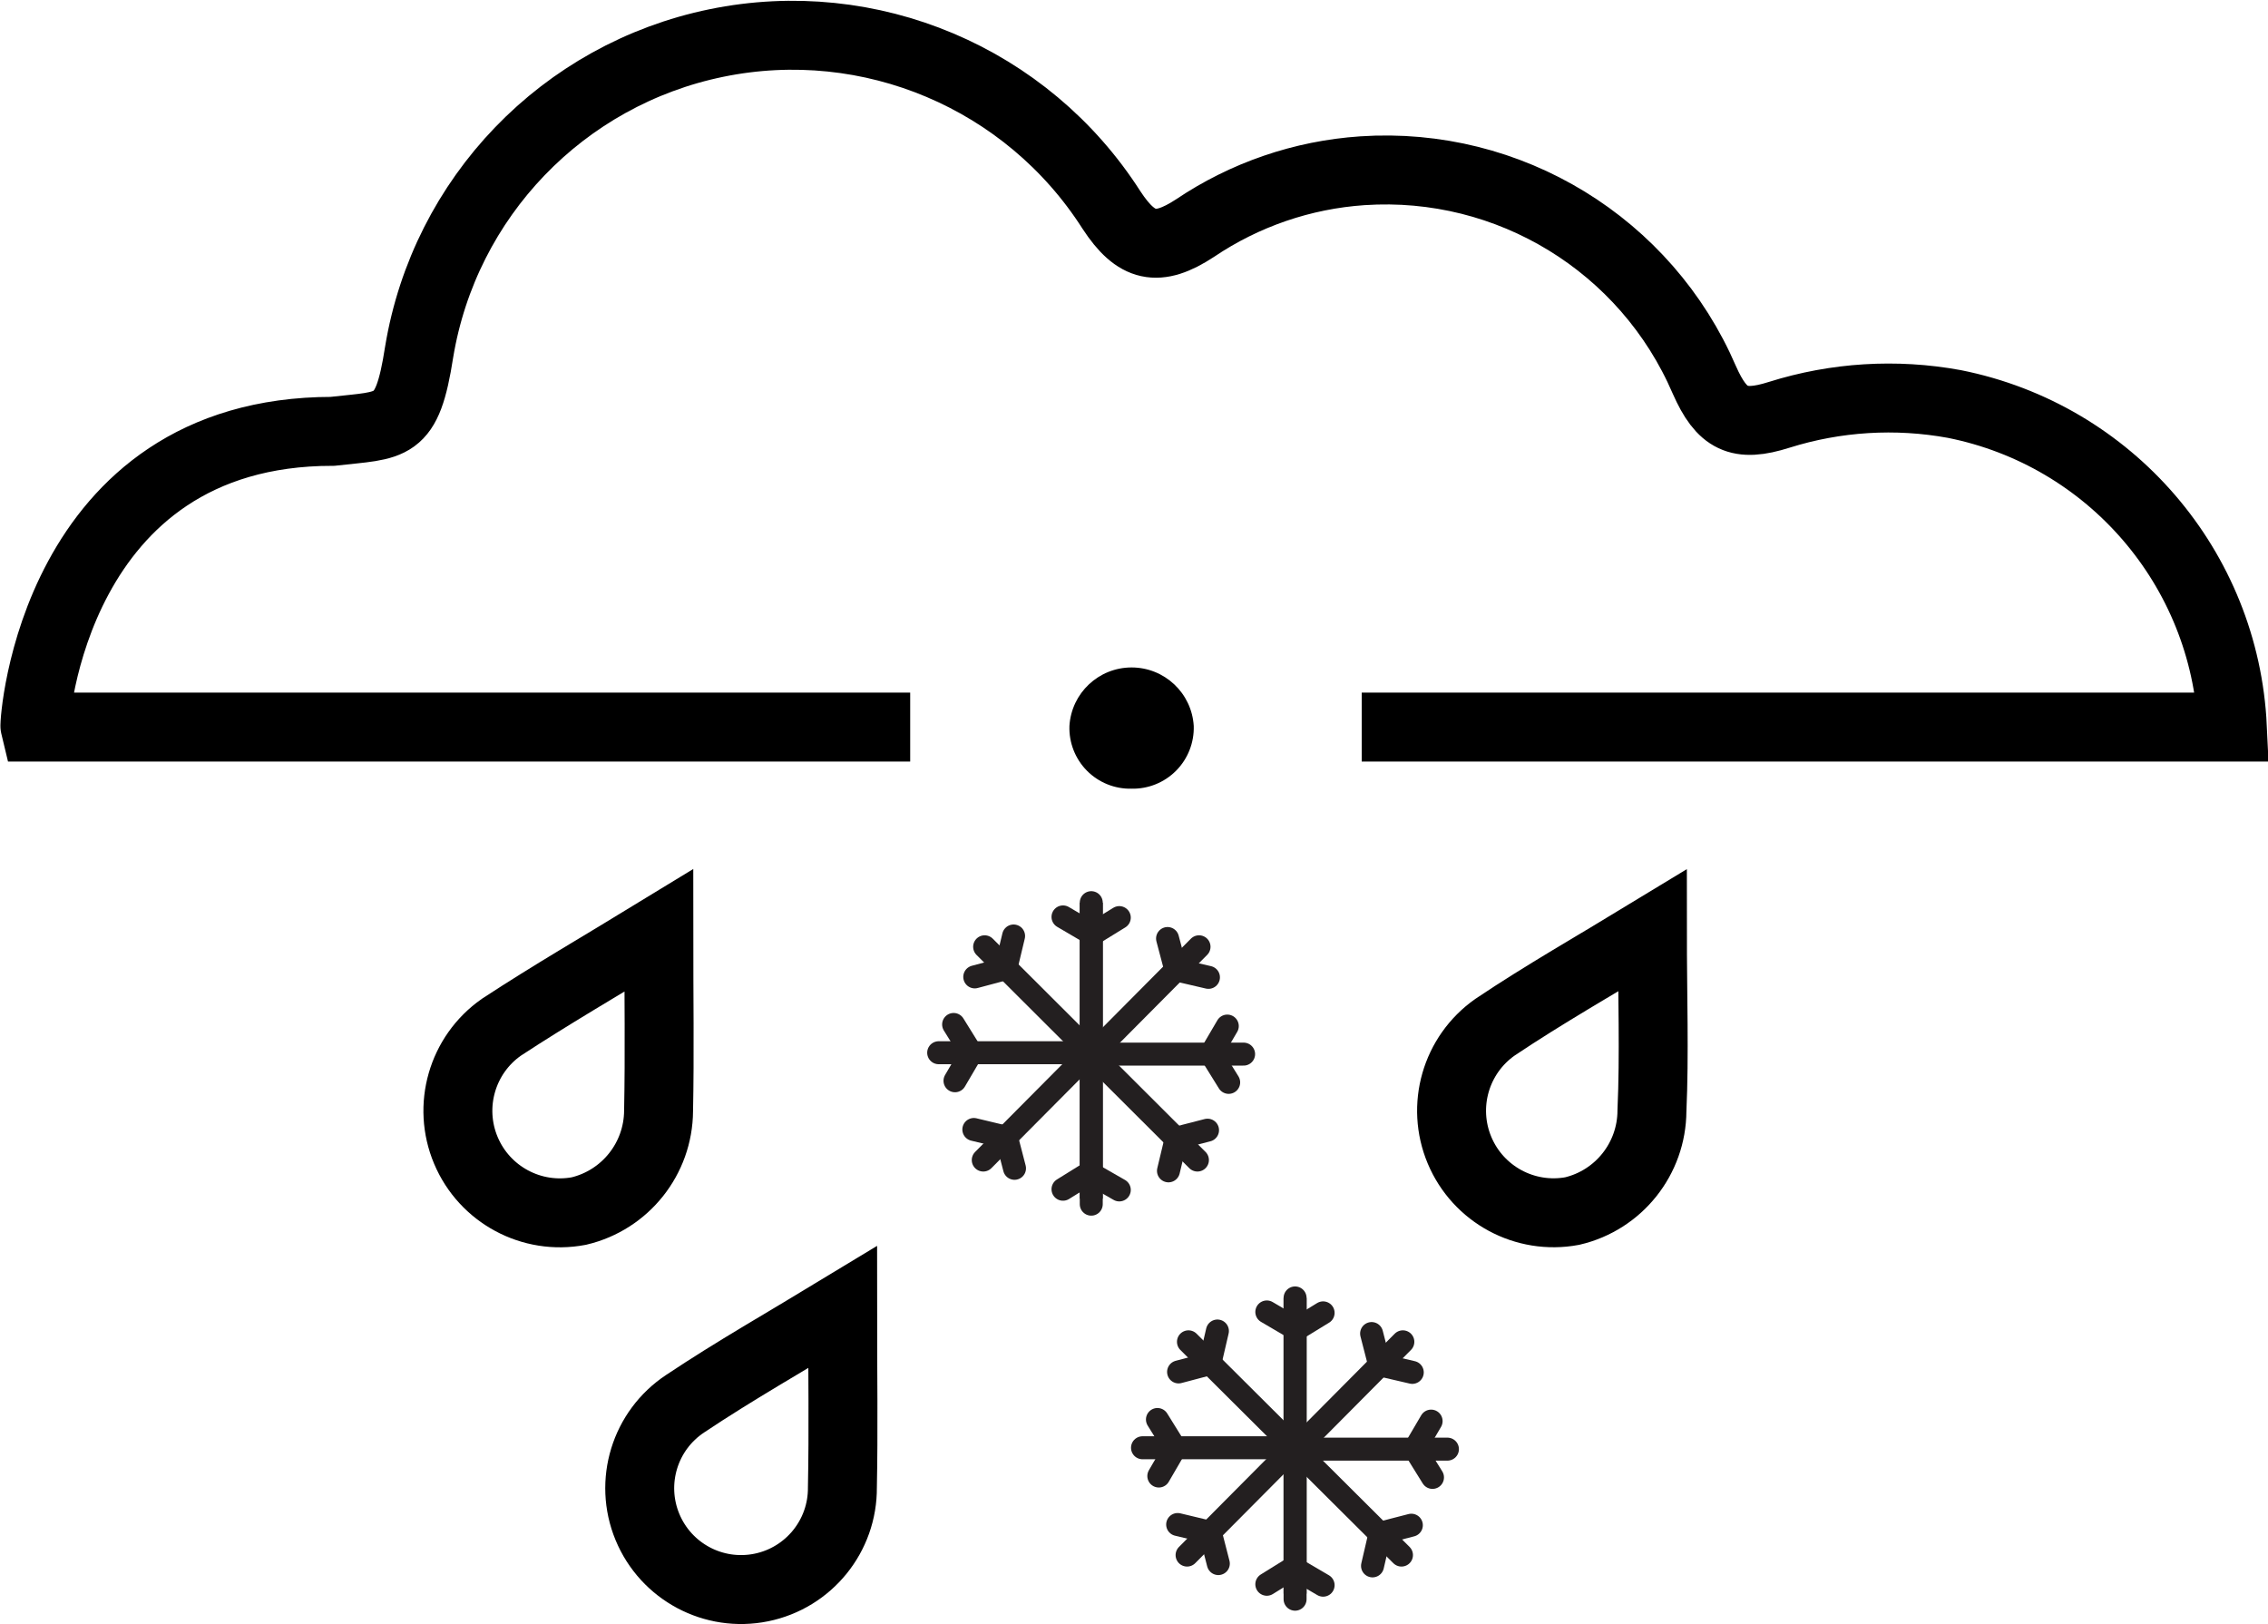
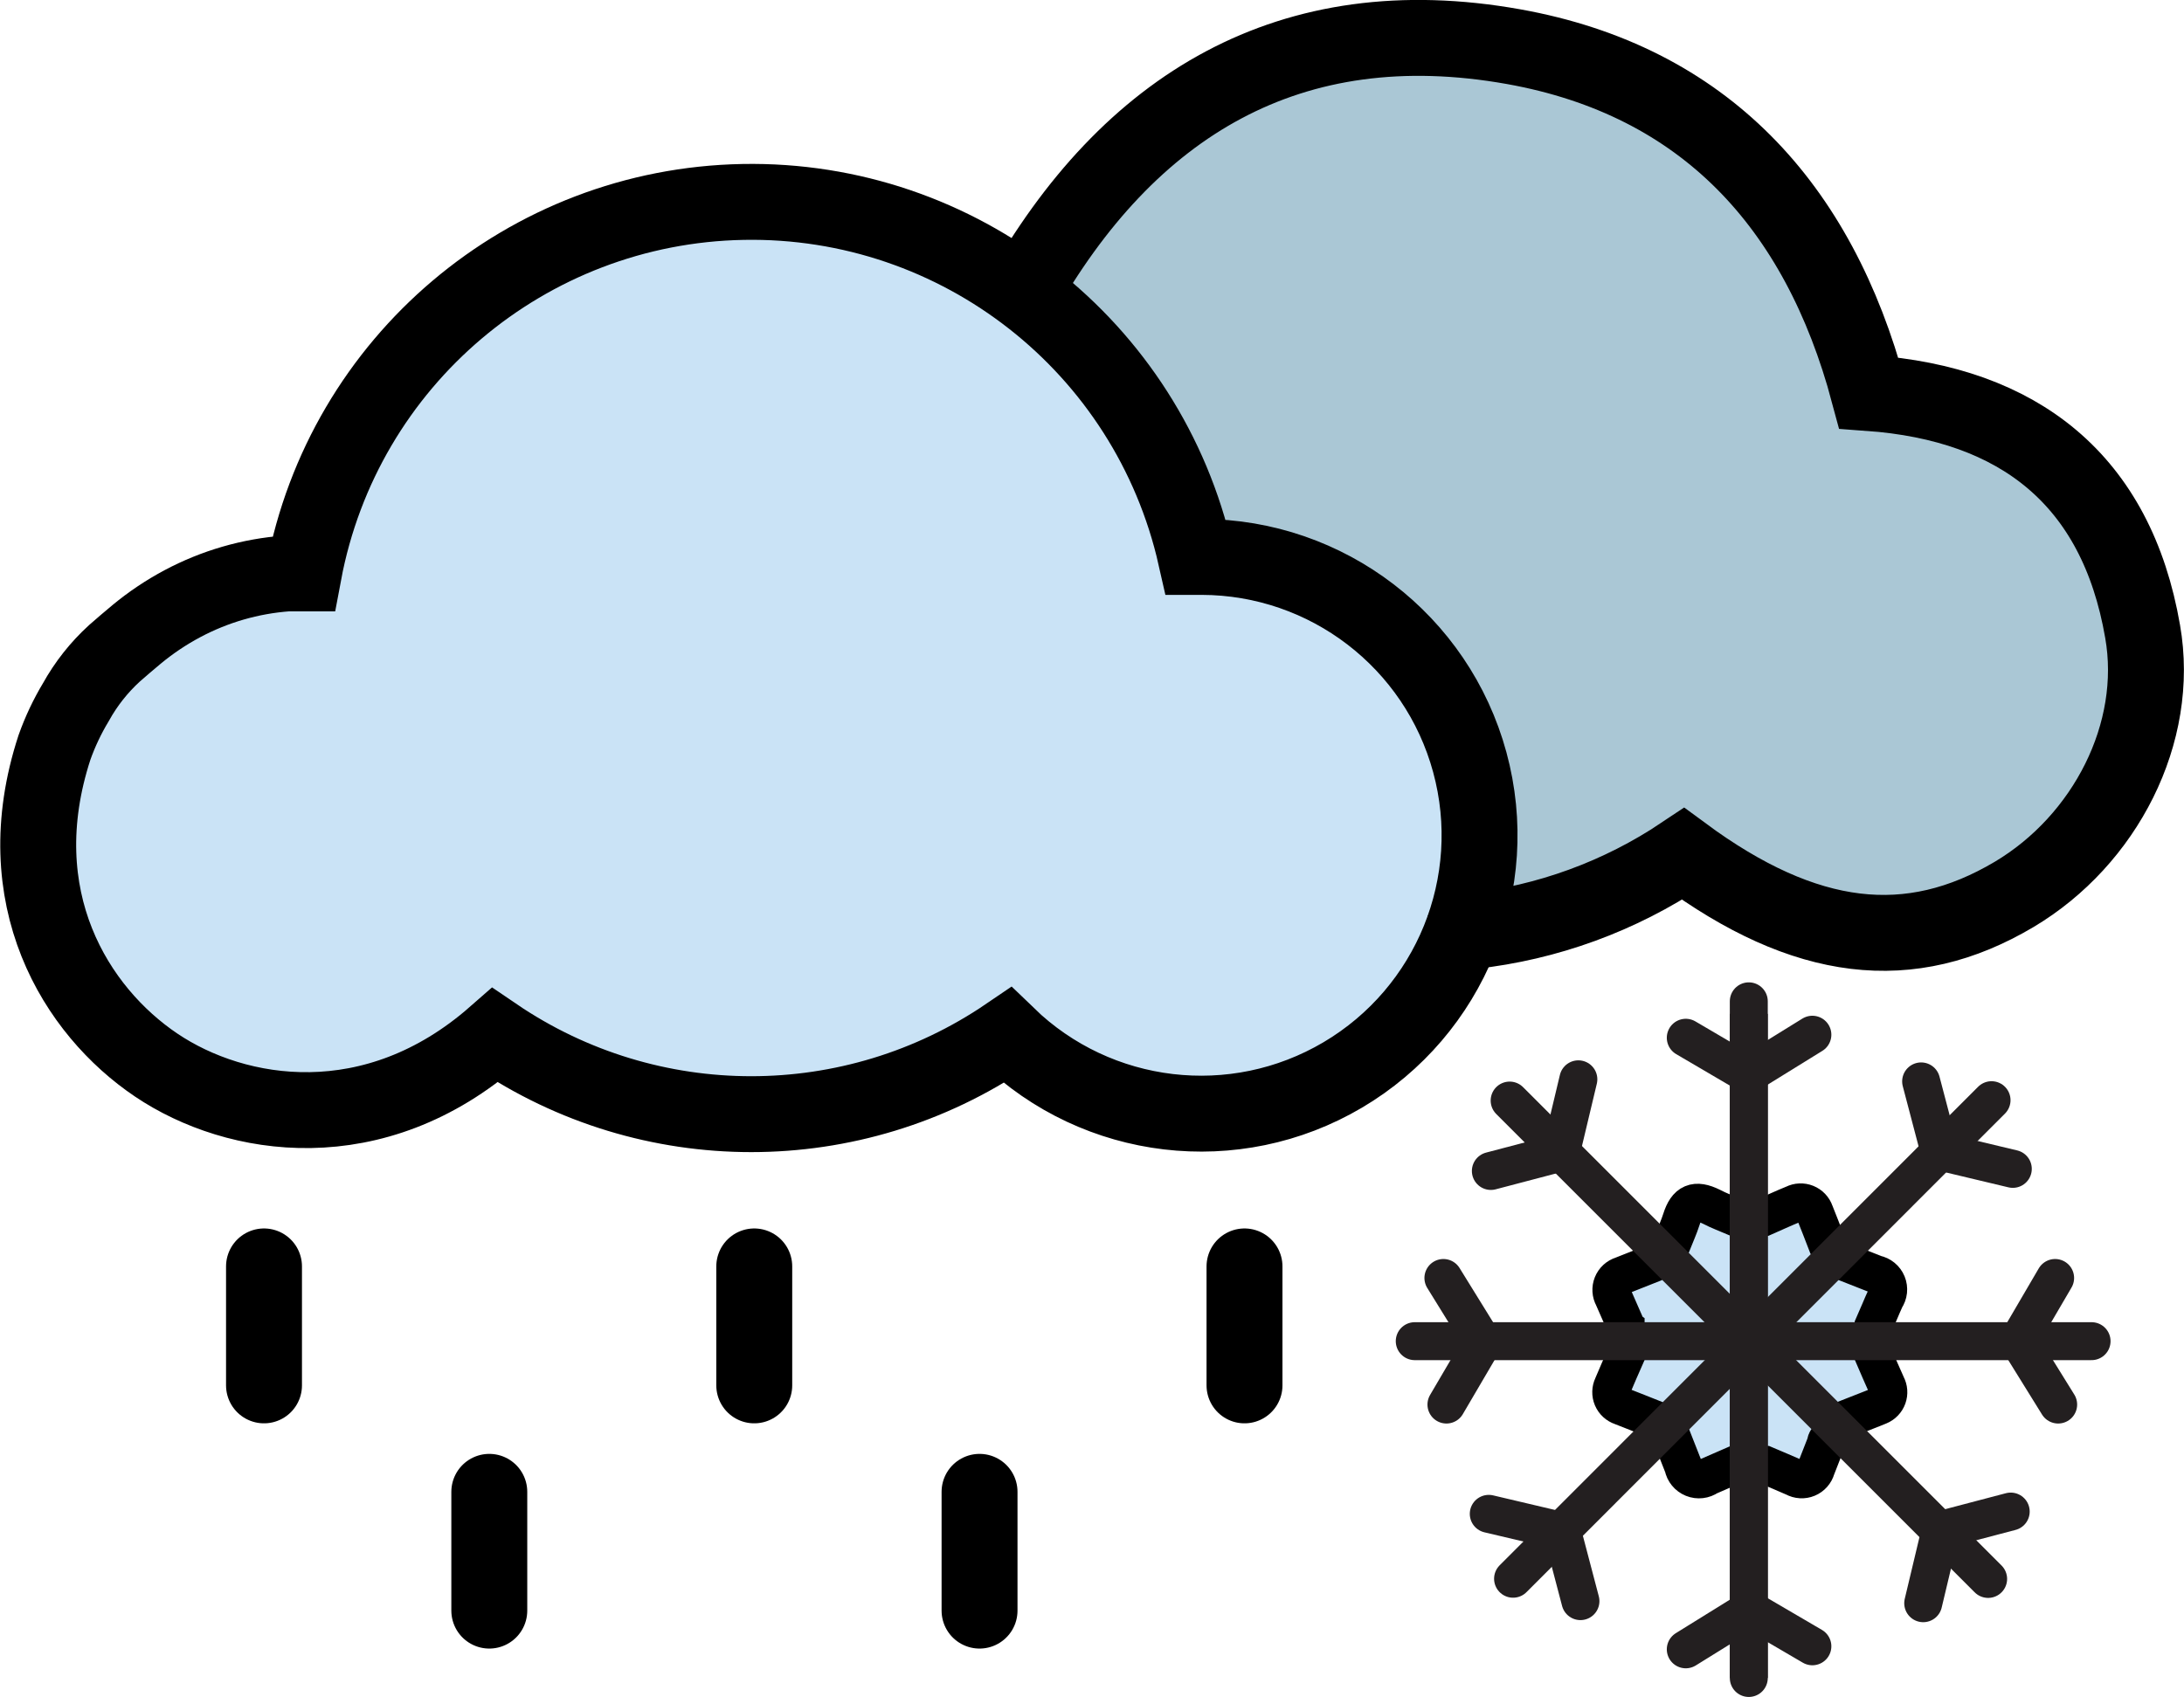
- <svg xmlns="http://www.w3.org/2000/svg" viewBox="0 0 98.7 70.65">
+ <svg xmlns="http://www.w3.org/2000/svg" viewBox="0 0 115.07 89.43">
  <defs>
-     <style>.cls-1,.cls-2,.cls-3{fill:none;stroke-miterlimit:10;}.cls-1,.cls-2{stroke:#231f20;}.cls-1{stroke-linecap:round;}.cls-3{stroke:#000;stroke-width:3px;}</style>
+     <style>.cls-1{fill:#cae3f6;}.cls-2{fill:#aac7d5;}.cls-3,.cls-4,.cls-5,.cls-6,.cls-7{fill:none;stroke-miterlimit:10;}.cls-3,.cls-4,.cls-5{stroke:#000;}.cls-3,.cls-4{stroke-width:4px;}.cls-4,.cls-7{stroke-linecap:round;}.cls-5,.cls-6,.cls-7{stroke-width:2px;}.cls-6,.cls-7{stroke:#231f20;}</style>
  </defs>
  <g id="Layer_2" data-name="Layer 2">
    <g id="Layer_1-2" data-name="Layer 1">
-       <line class="cls-1" x1="47.46" y1="40.7" x2="48.71" y2="39.93" />
-       <line class="cls-1" x1="48.71" y1="51.78" x2="47.49" y2="51.08" />
-       <line class="cls-1" x1="47.49" y1="45.87" x2="52.11" y2="50.48" />
-       <polyline class="cls-1" points="52.55 49.18 51.19 49.53 50.85 50.95" />
-       <line class="cls-1" x1="52.18" y1="41.2" x2="47.47" y2="45.94" />
-       <polyline class="cls-1" points="50.81 40.84 51.17 42.2 52.59 42.53" />
-       <line class="cls-1" x1="54.12" y1="45.87" x2="47.49" y2="45.87" />
-       <polyline class="cls-1" points="53.41 44.65 52.7 45.86 53.47 47.1" />
-       <line class="cls-2" x1="47.49" y1="52.16" x2="47.49" y2="39.28" />
-       <line class="cls-1" x1="47.49" y1="52.4" x2="47.49" y2="39.28" />
-       <line class="cls-1" x1="47.5" y1="50.98" x2="46.26" y2="51.75" />
-       <line class="cls-1" x1="46.26" y1="39.9" x2="47.47" y2="40.61" />
-       <line class="cls-1" x1="47.47" y1="45.81" x2="42.85" y2="41.2" />
-       <polyline class="cls-1" points="42.42 42.51 43.77 42.15 44.11 40.73" />
-       <line class="cls-1" x1="42.79" y1="50.48" x2="47.5" y2="45.74" />
-       <polyline class="cls-1" points="44.15 50.84 43.8 49.49 42.38 49.15" />
-       <line class="cls-1" x1="40.85" y1="45.81" x2="47.47" y2="45.81" />
-       <polyline class="cls-1" points="41.56 47.03 42.27 45.82 41.5 44.58" />
-       <line class="cls-1" x1="56.34" y1="57.89" x2="57.58" y2="57.13" />
-       <line class="cls-1" x1="57.58" y1="68.98" x2="56.37" y2="68.27" />
-       <line class="cls-1" x1="56.36" y1="63.06" x2="60.99" y2="67.67" />
-       <polyline class="cls-1" points="61.42 66.37 60.06 66.72 59.73 68.14" />
-       <line class="cls-1" x1="61.05" y1="58.39" x2="56.34" y2="63.13" />
-       <polyline class="cls-1" points="59.69 58.03 60.04 59.39 61.46 59.72" />
-       <line class="cls-1" x1="62.99" y1="63.06" x2="56.36" y2="63.06" />
-       <polyline class="cls-1" points="62.28 61.84 61.57 63.05 62.34 64.29" />
-       <line class="cls-2" x1="56.36" y1="69.35" x2="56.36" y2="56.48" />
-       <line class="cls-1" x1="56.36" y1="69.59" x2="56.36" y2="56.48" />
-       <line class="cls-1" x1="56.37" y1="68.17" x2="55.13" y2="68.94" />
-       <line class="cls-1" x1="55.13" y1="57.09" x2="56.34" y2="57.8" />
-       <line class="cls-1" x1="56.35" y1="63" x2="51.72" y2="58.39" />
-       <polyline class="cls-1" points="51.29 59.7 52.65 59.34 52.98 57.92" />
-       <line class="cls-1" x1="51.66" y1="67.67" x2="56.37" y2="62.93" />
-       <polyline class="cls-1" points="53.02 68.04 52.67 66.68 51.25 66.34" />
-       <line class="cls-1" x1="49.72" y1="63" x2="56.35" y2="63" />
-       <polyline class="cls-1" points="50.43 64.23 51.14 63.01 50.37 61.77" />
-       <path class="cls-3" d="M28.67,40.49C26.2,42,24,43.27,21.82,44.7a4.44,4.44,0,0,0,3.37,8,4.51,4.51,0,0,0,3.47-4.36C28.71,45.86,28.67,43.38,28.67,40.49Z" />
-       <path class="cls-3" d="M71.91,40.49c-2.48,1.51-4.72,2.78-6.85,4.21a4.44,4.44,0,0,0,3.36,8,4.5,4.5,0,0,0,3.47-4.36C72,45.86,71.91,43.38,71.91,40.49Z" />
-       <path class="cls-3" d="M36.67,56.88c-2.47,1.5-4.71,2.77-6.85,4.2a4.41,4.41,0,1,0,6.84,3.64C36.71,62.24,36.67,59.77,36.67,56.88Z" />
-       <path class="cls-3" d="M59.26,31.64H97.15a15.06,15.06,0,0,0-12.1-14.06,15.87,15.87,0,0,0-7.62.47c-1.76.56-2.5.2-3.26-1.52a15.1,15.1,0,0,0-14.88-9.1A14.82,14.82,0,0,0,52,9.93c-1.62,1.06-2.55.86-3.63-.79a16.47,16.47,0,0,0-30.13,6.18c-.53,3.41-1.13,3.15-3.77,3.45-12.16,0-13,12.67-12.95,12.87H39.61" />
-       <path d="M49.24,34.32a2.64,2.64,0,0,1-2.7-2.73,2.71,2.71,0,0,1,5.41,0A2.65,2.65,0,0,1,49.24,34.32Z" />
+       <path class="cls-1" d="M99.4,73c-.22-.51-.45-1-.68-1.55v-1.6c.22-.49.42-1,.62-1.43a.82.82,0,0,0-.52-1.27l-1.45-.57L96.24,65.5c-.22-.57-.42-1.09-.63-1.61a.78.78,0,0,0-1.09-.44c-.28.11-.56.24-.84.36l-.72.32H91.39c-.42-.18-.83-.33-1.21-.53-.87-.43-1.31-.22-1.59.66-.13.41-.31.8-.48,1.23L87,66.61l-1.54.61A.79.79,0,0,0,85,68.36l.57,1.3c0,.07,0,.14.08.22l0,1.58c-.24.54-.46,1.05-.68,1.57a.78.78,0,0,0,.46,1.08l.84.33.78.31,1.07,1.08c.2.51.39,1,.57,1.45a.84.84,0,0,0,1.31.53l1.4-.61H93l.8.34.74.32a.79.79,0,0,0,1.15-.48c.18-.45.35-.89.52-1.33,0-.06,0-.11.1-.23l1.08-1.09,1.3-.51.32-.13A.78.78,0,0,0,99.4,73Z" />
+       <path class="cls-2" d="M76.68,50a1.27,1.27,0,0,1,.78-.46,25,25,0,0,0,11.13-4.11c6.44,4.75,12,5.41,17.45,2.13,4.78-2.85,7.71-8.49,6.77-13.84-1.39-8-6.53-12-14.43-12.58C95.74,11.3,89.7,4.72,79.66,2.93,67.92.83,59.37,6,53.65,16.16" />
+       <path class="cls-1" d="M63.24,29.81l-.36,0a24,24,0,0,0-47,.87c-.29,0-.58,0-.87,0a14.09,14.09,0,0,0-5.53,1.59A14.8,14.8,0,0,0,7.12,33.9,14.21,14.21,0,0,0,6,35a10,10,0,0,0-2.06,2.49,13.49,13.49,0,0,0-1.13,2.4C.19,47.79,3.92,53.75,8.14,56.6c4.38,2.95,11.5,4,17.86-1.57a24,24,0,0,0,27,0A14.67,14.67,0,1,0,63.24,29.81Z" />
+       <path class="cls-3" d="M76.77,49.53a1.32,1.32,0,0,1,.77-.46A24.92,24.92,0,0,0,88.68,45c6.44,4.75,11.95,5.4,17.45,2.13,4.78-2.85,7.7-8.5,6.76-13.85-1.38-8-6.52-12-14.43-12.57C95.82,10.83,89.79,4.26,79.75,2.46,68,.36,59.45,5.51,53.73,15.7" />
+       <path class="cls-3" d="M63.32,29.35H63a24,24,0,0,0-47,.87l-.87,0a13.89,13.89,0,0,0-5.53,1.6A14.38,14.38,0,0,0,7.2,33.43c-.4.33-.79.67-1.17,1A10.11,10.11,0,0,0,4,37a13.24,13.24,0,0,0-1.13,2.39C.28,47.32,4,53.28,8.23,56.13s11.5,4,17.85-1.57a24,24,0,0,0,27,0A14.67,14.67,0,1,0,63.32,29.35Z" />
+       <line class="cls-4" x1="65.57" y1="66.74" x2="65.57" y2="73.01" />
+       <line class="cls-4" x1="39.74" y1="66.74" x2="39.74" y2="73.01" />
+       <line class="cls-4" x1="13.91" y1="66.74" x2="13.91" y2="73.01" />
+       <line class="cls-4" x1="51.61" y1="78.62" x2="51.61" y2="84.88" />
+       <line class="cls-4" x1="25.78" y1="78.62" x2="25.78" y2="84.88" />
+       <path class="cls-5" d="M99.4,73c-.22-.51-.45-1-.68-1.55v-1.6c.22-.49.42-1,.62-1.43a.82.82,0,0,0-.52-1.27l-1.45-.57L96.24,65.5c-.22-.57-.42-1.09-.63-1.61a.78.78,0,0,0-1.09-.44c-.28.11-.56.24-.84.36l-.72.32H91.39c-.42-.18-.83-.33-1.21-.53-.87-.43-1.31-.22-1.59.66-.13.41-.31.8-.48,1.23L87,66.61l-1.54.61A.79.79,0,0,0,85,68.36l.57,1.3c0,.07,0,.14.08.22l0,1.58c-.24.54-.46,1.05-.68,1.57a.78.78,0,0,0,.46,1.08l.84.33.78.31,1.07,1.08c.2.51.39,1,.57,1.45a.84.84,0,0,0,1.31.53l1.4-.61H93l.8.34.74.32a.79.79,0,0,0,1.15-.48c.18-.45.35-.89.52-1.33,0-.06,0-.11.1-.23l1.08-1.09,1.3-.51.32-.13A.78.78,0,0,0,99.4,73Z" />
+       <line class="cls-6" x1="92.14" y1="53.43" x2="92.14" y2="88.43" />
+       <line class="cls-7" x1="92.14" y1="52.77" x2="92.14" y2="88.43" />
+       <polyline class="cls-7" points="88.82 54.69 92.11 56.62 95.49 54.53" />
+       <polyline class="cls-7" points="95.49 86.76 92.19 84.83 88.82 86.92" />
+       <line class="cls-7" x1="79.54" y1="58" x2="104.75" y2="83.21" />
+       <polyline class="cls-7" points="78.55 61.71 82.24 60.74 83.16 56.88" />
+       <polyline class="cls-7" points="105.94 79.66 102.25 80.63 101.33 84.49" />
+       <line class="cls-7" x1="104.93" y1="57.98" x2="79.72" y2="83.2" />
+       <polyline class="cls-7" points="101.22 56.99 102.19 60.68 106.05 61.6" />
+       <polyline class="cls-7" points="83.27 84.38 82.3 80.69 78.44 79.78" />
+       <line class="cls-7" x1="110.2" y1="70.68" x2="74.54" y2="70.68" />
+       <polyline class="cls-7" points="108.28 67.35 106.35 70.65 108.44 74.02" />
+       <polyline class="cls-7" points="76.21 74.02 78.14 70.73 76.05 67.35" />
    </g>
  </g>
</svg>
